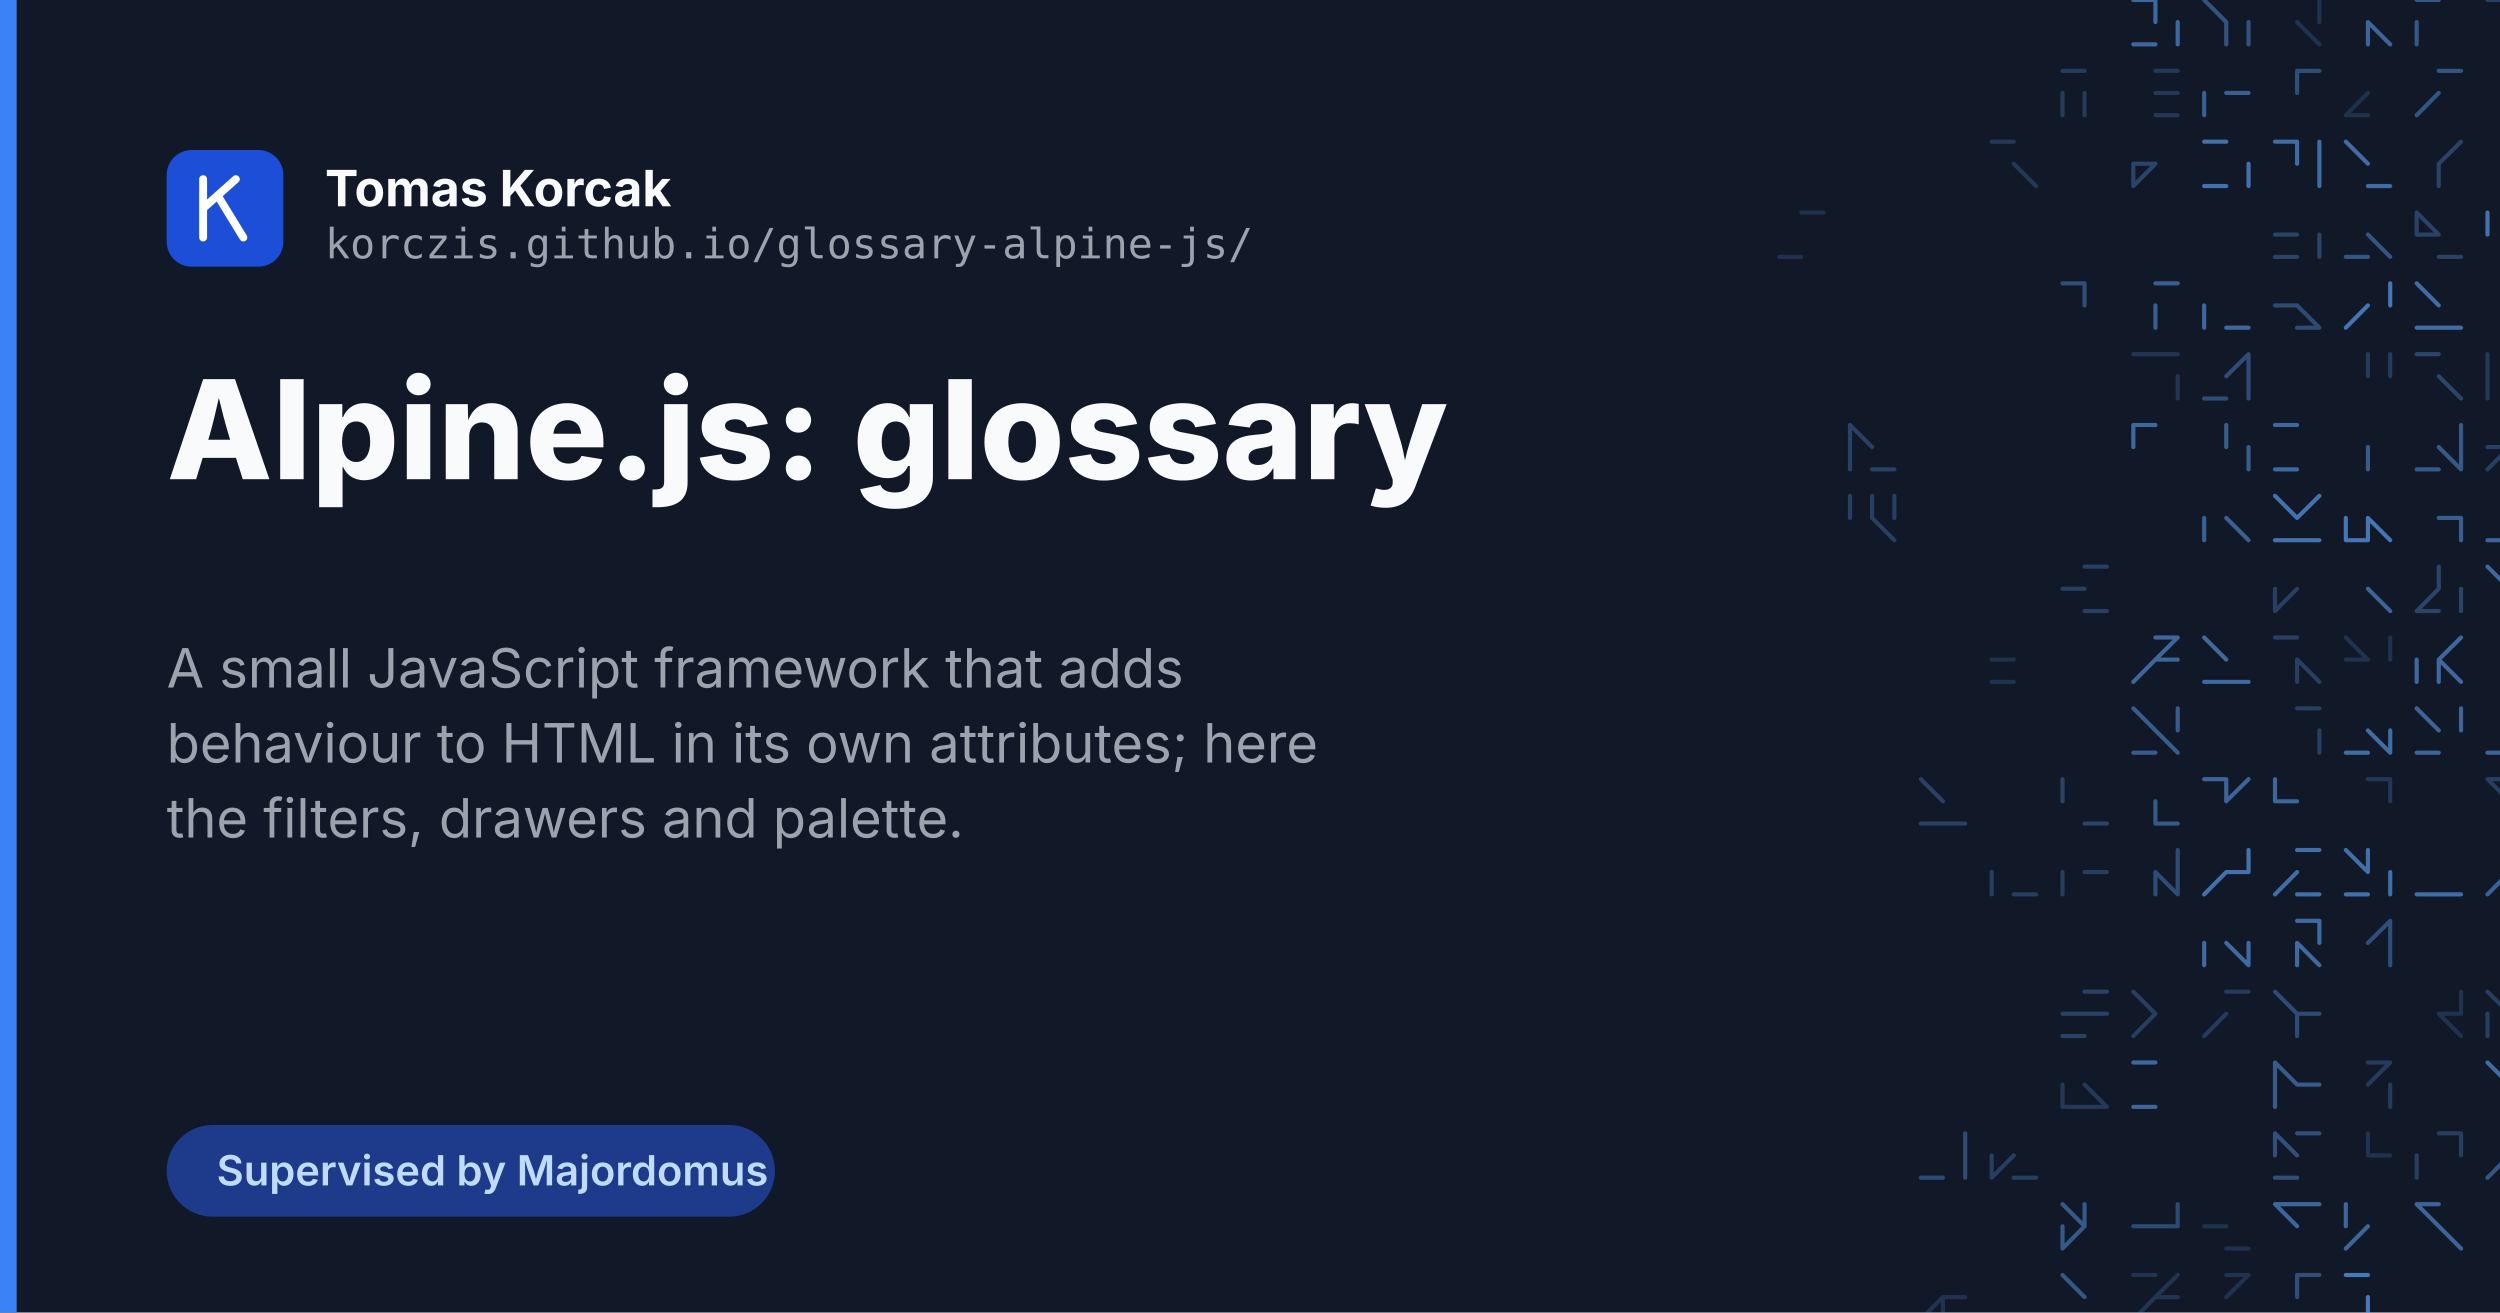
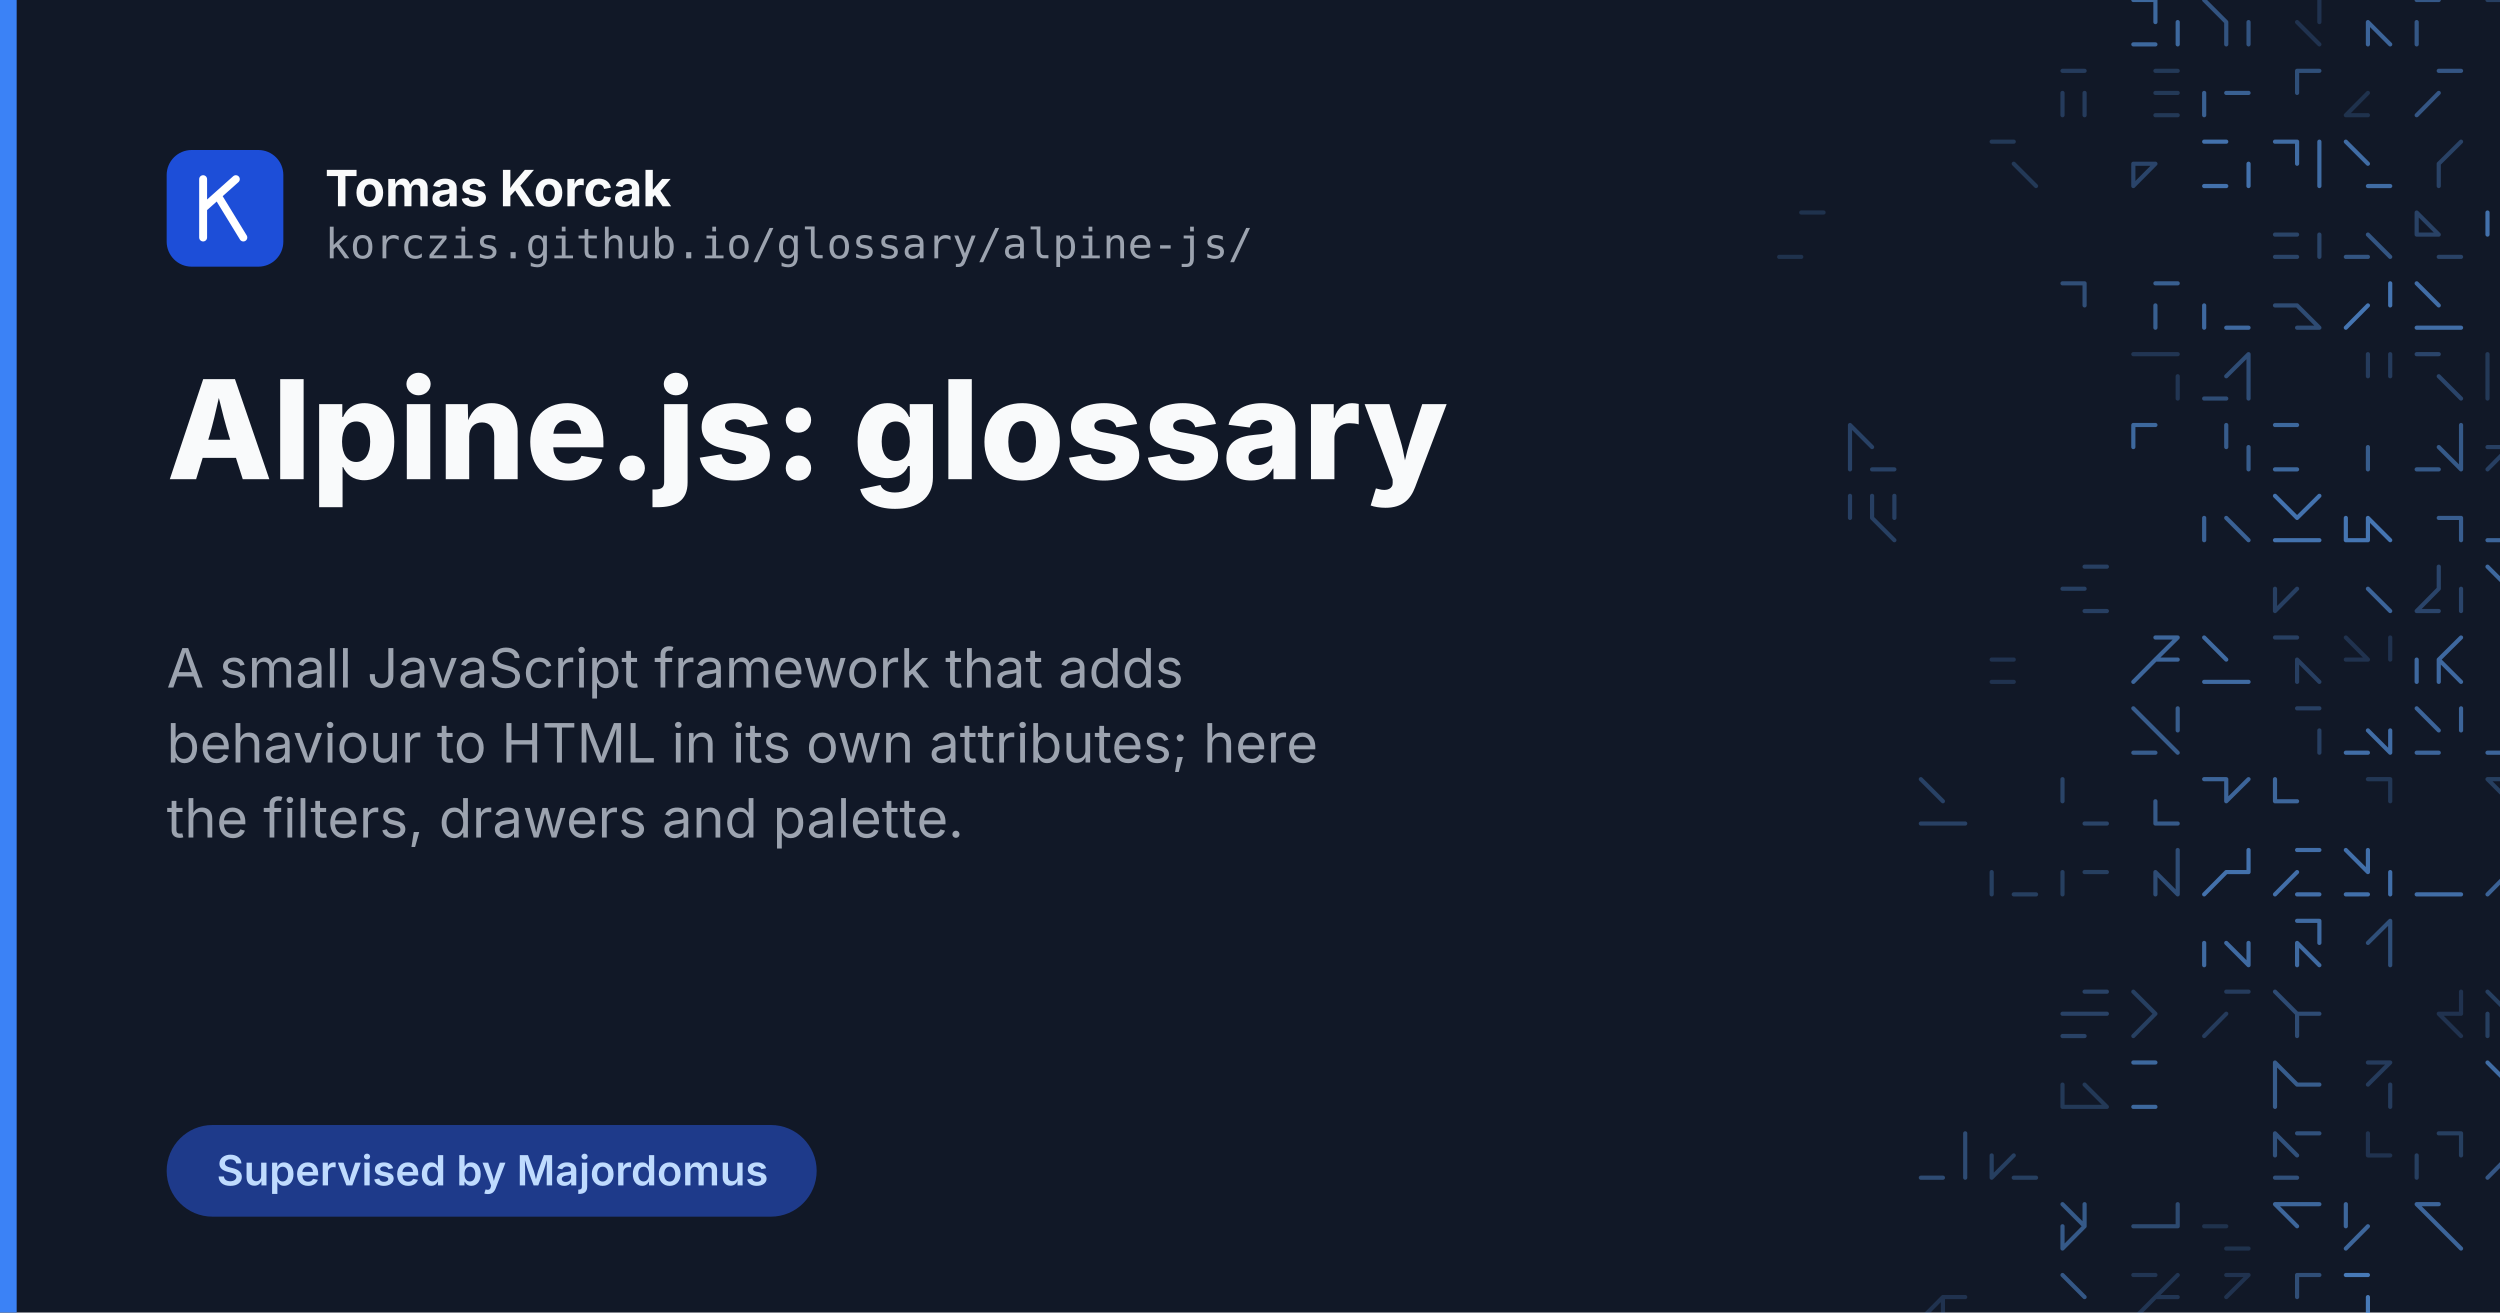
<svg xmlns="http://www.w3.org/2000/svg" width="1200" height="630" viewBox="0 0 1200 630">
  <rect width="1200" height="630" fill="#111827" />
  <g fill="none" stroke="#60a5fa" stroke-width="2" stroke-linecap="round">
    <path d="M1024.0 21.3L1034.6 21.3M1045.3 10.6L1045.3 21.3M1034.6 0.0L1034.6 10.6M1024.0 0.0L1034.6 0.0" opacity="0.56" />
    <path d="M1068.6 10.6L1068.6 21.3M1079.3 10.6L1079.3 21.3M1068.6 10.6L1068.6 21.3M1058.0 0.0L1068.6 10.6" opacity="0.42" />
    <path d="M1102.6 10.6L1113.3 21.3M1113.3 0.0L1113.3 10.6" opacity="0.19" />
    <path d="M1136.6 10.6L1136.6 21.3M1136.6 10.6L1147.3 21.3" opacity="0.54" />
    <path d="M1160.0 10.6L1160.0 21.3M1160.0 0.0L1170.6 0.0" opacity="0.45" />
    <path d="M1194.0 0.0L1204.6 0.0M1204.6 0.0L1204.6 10.6" opacity="0.28" />
    <path d="M1238.6 0.0L1238.6 10.6M1228.0 10.6L1238.6 10.6M1249.3 0.0L1238.6 10.6" opacity="0.30" />
    <path d="M990.0 44.6L990.0 55.3M990.0 34.0L1000.6 34.0M990.0 34.0L1000.6 34.0M1000.6 44.6L1000.6 55.3" opacity="0.25" />
    <path d="M1034.6 34.0L1045.3 34.0M1034.6 55.3L1045.3 55.3M1034.6 44.6L1045.3 44.6" opacity="0.23" />
    <path d="M1058.0 44.6L1058.0 55.3M1068.6 44.6L1079.3 44.6" opacity="0.51" />
    <path d="M1102.6 34.0L1113.3 34.0M1102.6 34.0L1102.6 44.6" opacity="0.39" />
    <path d="M1136.6 44.6L1126.0 55.3M1126.0 55.3L1136.6 55.3M1126.0 55.3L1136.6 55.3" opacity="0.18" />
    <path d="M1170.6 44.6L1160.0 55.3M1170.6 34.0L1181.3 34.0" opacity="0.44" />
    <path d="M1228.0 34.0L1238.6 34.0M1249.3 44.6L1249.3 55.3" opacity="0.31" />
    <path d="M966.6 78.6L977.3 89.3M956.0 68.0L966.6 68.0" opacity="0.23" />
    <path d="M1034.6 78.6L1024.0 89.3M1024.0 78.6L1024.0 89.3M1024.0 78.6L1034.6 78.6" opacity="0.32" />
    <path d="M1058.0 68.0L1068.6 68.0M1058.0 89.3L1068.6 89.3M1079.3 78.6L1079.3 89.3" opacity="0.63" />
    <path d="M1113.3 68.0L1113.3 78.6M1113.3 78.6L1113.3 89.3M1102.6 68.0L1102.6 78.6M1092.0 68.0L1102.6 68.0" opacity="0.59" />
    <path d="M1136.6 89.3L1147.3 89.3M1126.0 68.0L1136.6 78.6" opacity="0.59" />
    <path d="M1170.6 78.6L1170.6 89.3M1181.3 68.0L1170.6 78.6" opacity="0.30" />
    <path d="M1215.3 68.0L1204.6 78.6M1204.6 68.0L1215.3 68.0" opacity="0.25" />
    <path d="M864.6 102.0L875.3 102.0M854.0 123.3L864.6 123.3" opacity="0.18" />
    <path d="M1092.0 112.6L1102.6 112.6M1113.3 112.6L1113.3 123.3M1092.0 123.3L1102.6 123.3" opacity="0.31" />
    <path d="M1136.6 112.6L1147.3 123.3M1126.0 123.3L1136.6 123.3M1126.0 123.3L1136.6 123.3" opacity="0.43" />
    <path d="M1160.0 102.0L1160.0 112.6M1160.0 102.0L1170.6 112.6M1170.6 123.3L1181.3 123.3M1160.0 112.6L1170.6 112.6" opacity="0.30" />
    <path d="M1194.0 102.0L1194.0 112.6M1215.3 102.0L1204.6 112.6M1204.6 123.3L1215.3 123.3M1215.3 112.6L1215.3 123.3" opacity="0.63" />
    <path d="M1228.0 112.6L1238.6 112.6M1238.6 102.0L1238.6 112.6M1228.0 102.0L1238.6 102.0" opacity="0.67" />
    <path d="M990.0 136.0L1000.6 136.0M1000.6 136.0L1000.6 146.6M990.0 136.0L1000.6 136.0" opacity="0.38" />
    <path d="M1034.6 136.0L1045.3 136.0M1034.6 146.6L1034.6 157.3" opacity="0.50" />
    <path d="M1068.6 157.3L1079.3 157.3M1058.0 146.6L1058.0 157.3" opacity="0.57" />
    <path d="M1102.6 157.3L1113.3 157.3M1092.0 146.6L1102.6 146.6M1102.6 146.6L1113.3 157.3" opacity="0.36" />
    <path d="M1147.3 136.0L1147.3 146.6M1136.6 146.6L1126.0 157.3" opacity="0.66" />
    <path d="M1160.0 136.0L1170.6 146.6M1160.0 157.3L1170.6 157.3M1170.6 157.3L1181.3 157.3" opacity="0.60" />
    <path d="M1228.0 157.3L1238.6 157.3M1228.0 146.6L1228.0 157.3" opacity="0.28" />
    <path d="M1034.6 170.0L1045.3 170.0M1045.3 180.6L1045.3 191.3M1024.0 170.0L1034.6 170.0M1034.6 170.0L1045.3 170.0" opacity="0.21" />
    <path d="M1058.0 191.3L1068.6 191.3M1079.3 170.0L1079.3 180.6M1079.3 170.0L1068.6 180.6M1079.3 180.6L1079.3 191.3" opacity="0.37" />
    <path d="M1136.6 170.0L1136.6 180.6M1147.3 170.0L1147.3 180.6" opacity="0.25" />
    <path d="M1170.6 180.6L1181.3 191.3M1160.0 170.0L1170.6 170.0" opacity="0.32" />
    <path d="M1194.0 180.6L1194.0 191.3M1204.6 170.0L1215.3 170.0M1215.3 170.0L1215.3 180.6M1194.0 170.0L1194.0 180.6" opacity="0.23" />
    <path d="M898.6 225.3L909.3 225.3M888.0 204.0L898.6 214.6M888.0 204.0L888.0 214.6M888.0 214.6L888.0 225.3" opacity="0.29" />
    <path d="M1024.0 204.0L1024.0 214.6M1024.0 204.0L1034.6 204.0M1024.0 204.0L1024.0 214.6" opacity="0.56" />
    <path d="M1079.3 214.6L1079.3 225.3M1068.6 204.0L1068.6 214.6" opacity="0.48" />
    <path d="M1092.0 225.3L1102.6 225.3M1092.0 204.0L1102.6 204.0" opacity="0.56" />
    <path d="M1136.6 214.6L1136.6 225.3M1136.6 214.6L1136.6 225.3" opacity="0.48" />
    <path d="M1170.6 214.6L1181.3 225.3M1181.3 214.6L1181.3 225.3M1181.3 204.0L1181.3 214.6M1160.0 225.3L1170.6 225.3" opacity="0.46" />
    <path d="M1194.0 214.6L1204.6 214.6M1204.6 214.6L1194.0 225.3M1204.6 214.6L1215.3 214.6M1204.6 214.6L1204.6 225.3" opacity="0.28" />
    <path d="M1228.0 225.3L1238.6 225.3M1228.0 214.6L1238.6 214.6M1238.6 204.0L1249.3 204.0" opacity="0.42" />
    <path d="M909.3 238.0L909.3 248.6M888.0 238.0L888.0 248.6M898.6 238.0L898.6 248.6M898.6 248.6L909.3 259.3" opacity="0.28" />
    <path d="M1058.0 248.6L1058.0 259.3M1068.6 248.6L1079.3 259.3" opacity="0.52" />
    <path d="M1092.0 259.3L1102.6 259.3M1092.0 238.0L1102.6 248.6M1102.6 259.3L1113.3 259.3M1113.3 238.0L1102.6 248.6" opacity="0.64" />
    <path d="M1136.6 248.6L1147.3 259.3M1126.0 259.3L1136.6 259.3M1126.0 248.6L1126.0 259.3M1136.6 248.6L1136.6 259.3" opacity="0.66" />
    <path d="M1170.6 248.6L1181.3 248.6M1181.3 248.6L1181.3 259.3" opacity="0.49" />
    <path d="M1194.0 259.3L1204.6 259.3M1215.3 248.6L1215.3 259.3M1215.3 238.0L1215.3 248.6M1194.0 259.3L1204.6 259.3" opacity="0.54" />
    <path d="M1228.0 238.0L1238.6 248.6M1249.3 248.6L1249.3 259.3" opacity="0.46" />
    <path d="M1000.6 272.0L1011.3 272.0M1000.6 293.3L1011.3 293.3M1000.6 293.3L1011.3 293.3M990.0 282.6L1000.6 282.6" opacity="0.28" />
    <path d="M1092.0 282.6L1092.0 293.3M1102.6 282.6L1092.0 293.3" opacity="0.28" />
    <path d="M1136.6 282.6L1147.3 293.3M1136.6 282.6L1147.3 293.3" opacity="0.54" />
    <path d="M1160.0 293.3L1170.6 293.3M1181.3 282.6L1181.3 293.3M1170.6 272.0L1170.6 282.6M1170.6 282.6L1160.0 293.3" opacity="0.32" />
    <path d="M1215.3 272.0L1204.6 282.6M1194.0 272.0L1204.6 282.6" opacity="0.57" />
    <path d="M1238.6 282.6L1249.3 293.3M1228.0 293.3L1238.6 293.3M1228.0 282.6L1238.6 282.6M1228.0 272.0L1228.0 282.6" opacity="0.48" />
    <path d="M956.0 316.6L966.6 316.6M956.0 327.3L966.6 327.3" opacity="0.19" />
    <path d="M1045.3 306.0L1034.6 316.6M1034.6 316.6L1024.0 327.3M1034.6 306.0L1045.3 306.0M1034.6 316.6L1045.3 316.6" opacity="0.55" />
    <path d="M1058.0 306.0L1068.6 316.6M1068.6 327.3L1079.3 327.3M1058.0 327.3L1068.6 327.3" opacity="0.58" />
    <path d="M1102.6 316.6L1113.3 327.3M1102.6 316.6L1102.6 327.3M1092.0 306.0L1102.6 306.0" opacity="0.28" />
    <path d="M1126.0 306.0L1136.6 316.6M1147.3 306.0L1147.3 316.6M1126.0 316.6L1136.6 316.6" opacity="0.19" />
    <path d="M1160.0 316.6L1160.0 327.3M1170.6 316.6L1170.6 327.3M1170.6 316.6L1181.3 327.3M1181.3 306.0L1170.6 316.6" opacity="0.57" />
    <path d="M1215.3 306.0L1204.6 316.6M1215.3 306.0L1215.3 316.6M1204.6 306.0L1215.3 306.0" opacity="0.50" />
    <path d="M1238.6 316.6L1249.3 327.3M1238.6 306.0L1238.6 316.6M1238.6 306.0L1238.6 316.6M1228.0 306.0L1238.6 316.6" opacity="0.37" />
    <path d="M1034.6 350.6L1045.3 361.3M1024.0 361.3L1034.6 361.3M1045.3 340.0L1045.3 350.6M1024.0 340.0L1034.6 350.6" opacity="0.48" />
    <path d="M1113.3 350.6L1113.3 361.3M1102.6 340.0L1113.3 340.0" opacity="0.28" />
    <path d="M1136.6 350.6L1147.3 361.3M1136.6 350.6L1147.3 361.3M1147.3 350.6L1147.3 361.3M1126.0 361.3L1136.6 361.3" opacity="0.60" />
    <path d="M1160.0 340.0L1170.6 350.6M1181.3 340.0L1181.3 350.6M1160.0 361.3L1170.6 361.3" opacity="0.54" />
    <path d="M1194.0 361.3L1204.6 361.3M1204.6 350.6L1215.3 361.3" opacity="0.54" />
    <path d="M1238.6 350.6L1238.6 361.3M1238.6 350.6L1238.6 361.3M1238.6 340.0L1238.6 350.6" opacity="0.57" />
    <path d="M922.0 374.0L932.6 384.6M922.0 395.3L932.6 395.3M932.6 395.3L943.3 395.3" opacity="0.29" />
    <path d="M990.0 374.0L990.0 384.6M1000.6 395.3L1011.3 395.3" opacity="0.31" />
    <path d="M1034.6 395.3L1045.3 395.3M1034.6 384.6L1034.6 395.3" opacity="0.46" />
    <path d="M1079.3 374.0L1068.6 384.6M1068.6 374.0L1068.6 384.6M1058.0 374.0L1068.6 374.0" opacity="0.54" />
    <path d="M1092.0 384.6L1102.6 384.6M1092.0 384.6L1102.6 384.6M1092.0 374.0L1092.0 384.6" opacity="0.55" />
    <path d="M1147.3 374.0L1147.3 384.6M1136.6 374.0L1147.3 374.0" opacity="0.22" />
    <path d="M1194.0 374.0L1204.6 374.0M1194.0 374.0L1204.6 384.6" opacity="0.27" />
    <path d="M1238.6 374.0L1238.6 384.6M1238.6 374.0L1238.6 384.6" opacity="0.51" />
    <path d="M966.6 429.3L977.3 429.3M956.0 418.6L956.0 429.3" opacity="0.27" />
    <path d="M990.0 418.6L990.0 429.3M1000.6 418.6L1011.3 418.6" opacity="0.27" />
    <path d="M1045.3 418.6L1045.3 429.3M1034.6 418.6L1034.6 429.3M1045.3 408.0L1045.3 418.6M1034.6 418.6L1045.3 429.3" opacity="0.37" />
    <path d="M1079.3 408.0L1079.3 418.6M1068.6 418.6L1058.0 429.3M1068.6 418.6L1079.3 418.6" opacity="0.63" />
    <path d="M1102.6 408.0L1113.3 408.0M1102.6 429.3L1113.3 429.3M1102.6 418.6L1092.0 429.3" opacity="0.61" />
    <path d="M1126.0 408.0L1136.6 418.6M1147.3 418.6L1147.3 429.3M1126.0 429.3L1136.6 429.3M1136.6 408.0L1136.6 418.6" opacity="0.62" />
    <path d="M1160.0 429.3L1170.6 429.3M1170.6 429.3L1181.3 429.3" opacity="0.60" />
    <path d="M1215.3 418.6L1215.3 429.3M1204.6 418.6L1194.0 429.3M1215.3 418.6L1215.3 429.3M1215.3 408.0L1204.6 418.6" opacity="0.53" />
    <path d="M1068.6 452.6L1079.3 463.3M1058.0 452.6L1058.0 463.3M1079.3 452.6L1079.3 463.3M1079.3 452.6L1079.3 463.3" opacity="0.58" />
    <path d="M1102.6 452.6L1113.3 463.3M1113.3 442.0L1113.3 452.6M1102.6 442.0L1113.3 442.0M1102.6 452.6L1102.6 463.3" opacity="0.58" />
    <path d="M1147.3 452.6L1147.3 463.3M1147.3 442.0L1147.3 452.6M1147.3 442.0L1136.6 452.6M1147.3 442.0L1136.6 452.6" opacity="0.39" />
    <path d="M1228.0 442.0L1228.0 452.6M1228.0 452.6L1238.6 452.6M1238.6 452.6L1249.3 463.3M1238.6 442.0L1249.3 442.0" opacity="0.67" />
    <path d="M1000.6 476.0L1011.3 476.0M990.0 486.6L1000.6 486.6M990.0 497.3L1000.6 497.3M1000.6 486.6L1011.3 486.6" opacity="0.30" />
    <path d="M1034.6 486.6L1024.0 497.3M1024.0 476.0L1034.6 486.6" opacity="0.27" />
    <path d="M1068.6 486.6L1058.0 497.3M1068.6 476.0L1079.3 476.0" opacity="0.25" />
    <path d="M1102.6 486.6L1113.3 486.6M1092.0 476.0L1102.6 486.6M1102.6 486.6L1102.6 497.3" opacity="0.36" />
    <path d="M1170.6 486.6L1181.3 497.3M1170.6 486.6L1181.3 486.6M1181.3 476.0L1181.3 486.6" opacity="0.19" />
    <path d="M1215.3 476.0L1215.3 486.6M1204.6 476.0L1204.6 486.6M1194.0 476.0L1204.6 486.6M1194.0 486.6L1194.0 497.3" opacity="0.27" />
    <path d="M1228.0 497.3L1238.6 497.3M1228.0 476.0L1238.6 476.0M1228.0 476.0L1228.0 486.6" opacity="0.37" />
    <path d="M990.0 531.3L1000.6 531.3M1000.6 531.3L1011.3 531.3M990.0 520.6L990.0 531.3M1000.6 520.6L1011.3 531.3" opacity="0.23" />
    <path d="M1024.0 510.0L1034.6 510.0M1024.0 510.0L1034.6 510.0M1024.0 531.3L1034.6 531.3" opacity="0.56" />
    <path d="M1092.0 510.0L1102.6 520.6M1102.6 520.6L1113.3 520.6M1092.0 510.0L1092.0 520.6M1092.0 520.6L1092.0 531.3" opacity="0.48" />
    <path d="M1136.6 510.0L1147.3 510.0M1147.3 520.6L1147.3 531.3M1147.3 510.0L1136.6 520.6" opacity="0.25" />
    <path d="M1215.3 520.6L1215.3 531.3M1204.6 520.6L1204.6 531.3M1194.0 510.0L1204.6 520.6" opacity="0.59" />
    <path d="M1228.0 531.3L1238.6 531.3M1228.0 520.6L1238.6 520.6M1228.0 510.0L1238.6 520.6" opacity="0.64" />
    <path d="M943.3 554.6L943.3 565.3M943.3 544.0L943.3 554.6M922.0 565.3L932.6 565.3M943.3 544.0L943.3 554.6" opacity="0.36" />
    <path d="M966.6 565.3L977.3 565.3M966.6 554.6L956.0 565.3M966.6 565.3L977.3 565.3M956.0 554.6L956.0 565.3" opacity="0.27" />
    <path d="M1092.0 565.3L1102.6 565.3M1092.0 544.0L1102.6 554.6M1092.0 544.0L1092.0 554.6M1102.6 544.0L1113.3 544.0" opacity="0.40" />
    <path d="M1136.6 554.6L1147.3 554.6M1136.6 554.6L1147.3 554.6M1136.6 544.0L1136.6 554.6" opacity="0.19" />
    <path d="M1160.0 554.6L1160.0 565.3M1170.6 544.0L1181.3 544.0M1181.3 544.0L1181.3 554.6" opacity="0.27" />
    <path d="M1215.3 544.0L1215.3 554.6M1204.6 554.6L1194.0 565.3M1204.6 554.6L1215.3 554.6" opacity="0.44" />
    <path d="M1238.6 544.0L1238.6 554.6M1228.0 554.6L1228.0 565.3" opacity="0.62" />
    <path d="M990.0 578.0L1000.6 588.6M990.0 588.6L990.0 599.3M1000.6 588.6L990.0 599.3M1000.6 578.0L1000.6 588.6" opacity="0.46" />
    <path d="M1034.6 588.6L1045.3 588.6M1045.3 578.0L1045.3 588.6M1024.0 588.6L1034.6 588.6" opacity="0.35" />
    <path d="M1058.0 588.6L1068.6 588.6M1068.6 599.3L1079.3 599.3" opacity="0.18" />
    <path d="M1102.6 578.0L1113.3 578.0M1092.0 578.0L1102.6 588.6M1092.0 578.0L1102.6 588.6M1092.0 578.0L1102.6 578.0" opacity="0.55" />
    <path d="M1126.0 578.0L1126.0 588.6M1136.6 588.6L1126.0 599.3" opacity="0.55" />
    <path d="M1170.6 588.6L1181.3 599.3M1160.0 578.0L1170.6 578.0M1160.0 578.0L1170.6 588.6" opacity="0.54" />
    <path d="M1215.3 578.0L1204.6 588.6M1204.6 588.6L1215.3 599.3M1215.3 578.0L1215.3 588.6" opacity="0.47" />
    <path d="M1238.6 588.6L1249.3 588.6M1228.0 599.3L1238.6 599.3M1238.6 588.6L1249.3 599.3" opacity="0.62" />
    <path d="M932.6 622.6L922.0 633.3M932.6 622.6L943.3 622.6M932.6 633.3L943.3 633.3M932.6 622.6L932.6 633.3" opacity="0.19" />
    <path d="M990.0 633.3L1000.6 633.3M990.0 612.0L1000.6 622.6M1000.6 633.3L1011.3 633.3" opacity="0.45" />
    <path d="M1034.6 622.6L1024.0 633.3M1045.3 612.0L1034.6 622.6M1024.0 612.0L1034.6 612.0M1034.6 622.6L1045.3 622.6" opacity="0.21" />
    <path d="M1079.3 612.0L1068.6 622.6M1068.6 612.0L1079.3 612.0M1068.6 633.3L1079.3 633.3" opacity="0.19" />
    <path d="M1102.6 612.0L1113.3 612.0M1102.6 612.0L1102.6 622.6" opacity="0.38" />
    <path d="M1136.6 622.6L1136.6 633.3M1126.0 612.0L1136.6 612.0" opacity="0.68" />
    <path d="M1238.6 622.6L1238.6 633.3M1228.0 622.6L1228.0 633.3M1238.6 612.0L1238.6 622.6" opacity="0.36" />
    <path d="M1058.0 667.3L1068.6 667.3M1068.6 646.0L1068.6 656.6" opacity="0.40" />
    <path d="M1092.0 667.3L1102.6 667.3M1113.3 656.6L1113.3 667.3M1102.6 656.6L1102.6 667.3" opacity="0.39" />
    <path d="M1160.0 667.3L1170.6 667.3M1160.0 656.6L1160.0 667.3M1170.6 656.6L1181.3 667.3" opacity="0.48" />
    <path d="M1194.0 646.0L1204.6 656.6M1215.3 646.0L1215.3 656.6M1215.3 646.0L1215.3 656.6M1215.3 656.6L1215.3 667.3" opacity="0.65" />
  </g>
  <rect x="0" y="0" width="8" height="630" fill="#3b82f6" />
  <g font-family="Inter, Helvetica Neue, Helvetica, Arial, sans-serif">
    <rect x="80" y="72" width="56" height="56" rx="12" fill="#1d4ed8" />
    <g fill="none" stroke="#fff" stroke-width="3.8" stroke-linecap="round" stroke-linejoin="round">
      <path d="M97.5 86v28M97.5 100l15.7-14M104.5 93.9l12.3 20.1" />
    </g>
    <text x="156" y="99" font-size="24" font-weight="700" fill="#f9fafb">Tomas Korcak</text>
-     <text x="156" y="124" font-size="20" font-family="JetBrains Mono, Menlo, monospace" fill="#9ca3af">korczis.github.io/glossary-alpine-js/</text>
+     <text x="156" y="124" font-size="20" font-family="JetBrains Mono, Menlo, monospace" fill="#9ca3af">korczis.github.io/glossary/alpine-js/</text>
    <text x="80" y="230" font-size="66" font-weight="800" fill="#f9fafb">Alpine.js: glossary</text>
    <text x="80" y="330" font-size="26" fill="#9ca3af">A small JavaScript framework that adds</text>
    <text x="80" y="366" font-size="26" fill="#9ca3af">behaviour to HTML in its own attributes; here</text>
    <text x="80" y="402" font-size="26" fill="#9ca3af">the filters, drawers and palette.</text>
-     <rect x="80" y="540" width="292" height="44" rx="22" fill="#1e3a8a" />
+     <rect x="80" y="540" width="312" height="44" rx="22" fill="#1e3a8a" />
    <text x="104" y="569" font-size="20" font-weight="600" fill="#bfdbfe">Supervised by Majordomus</text>
  </g>
</svg>
